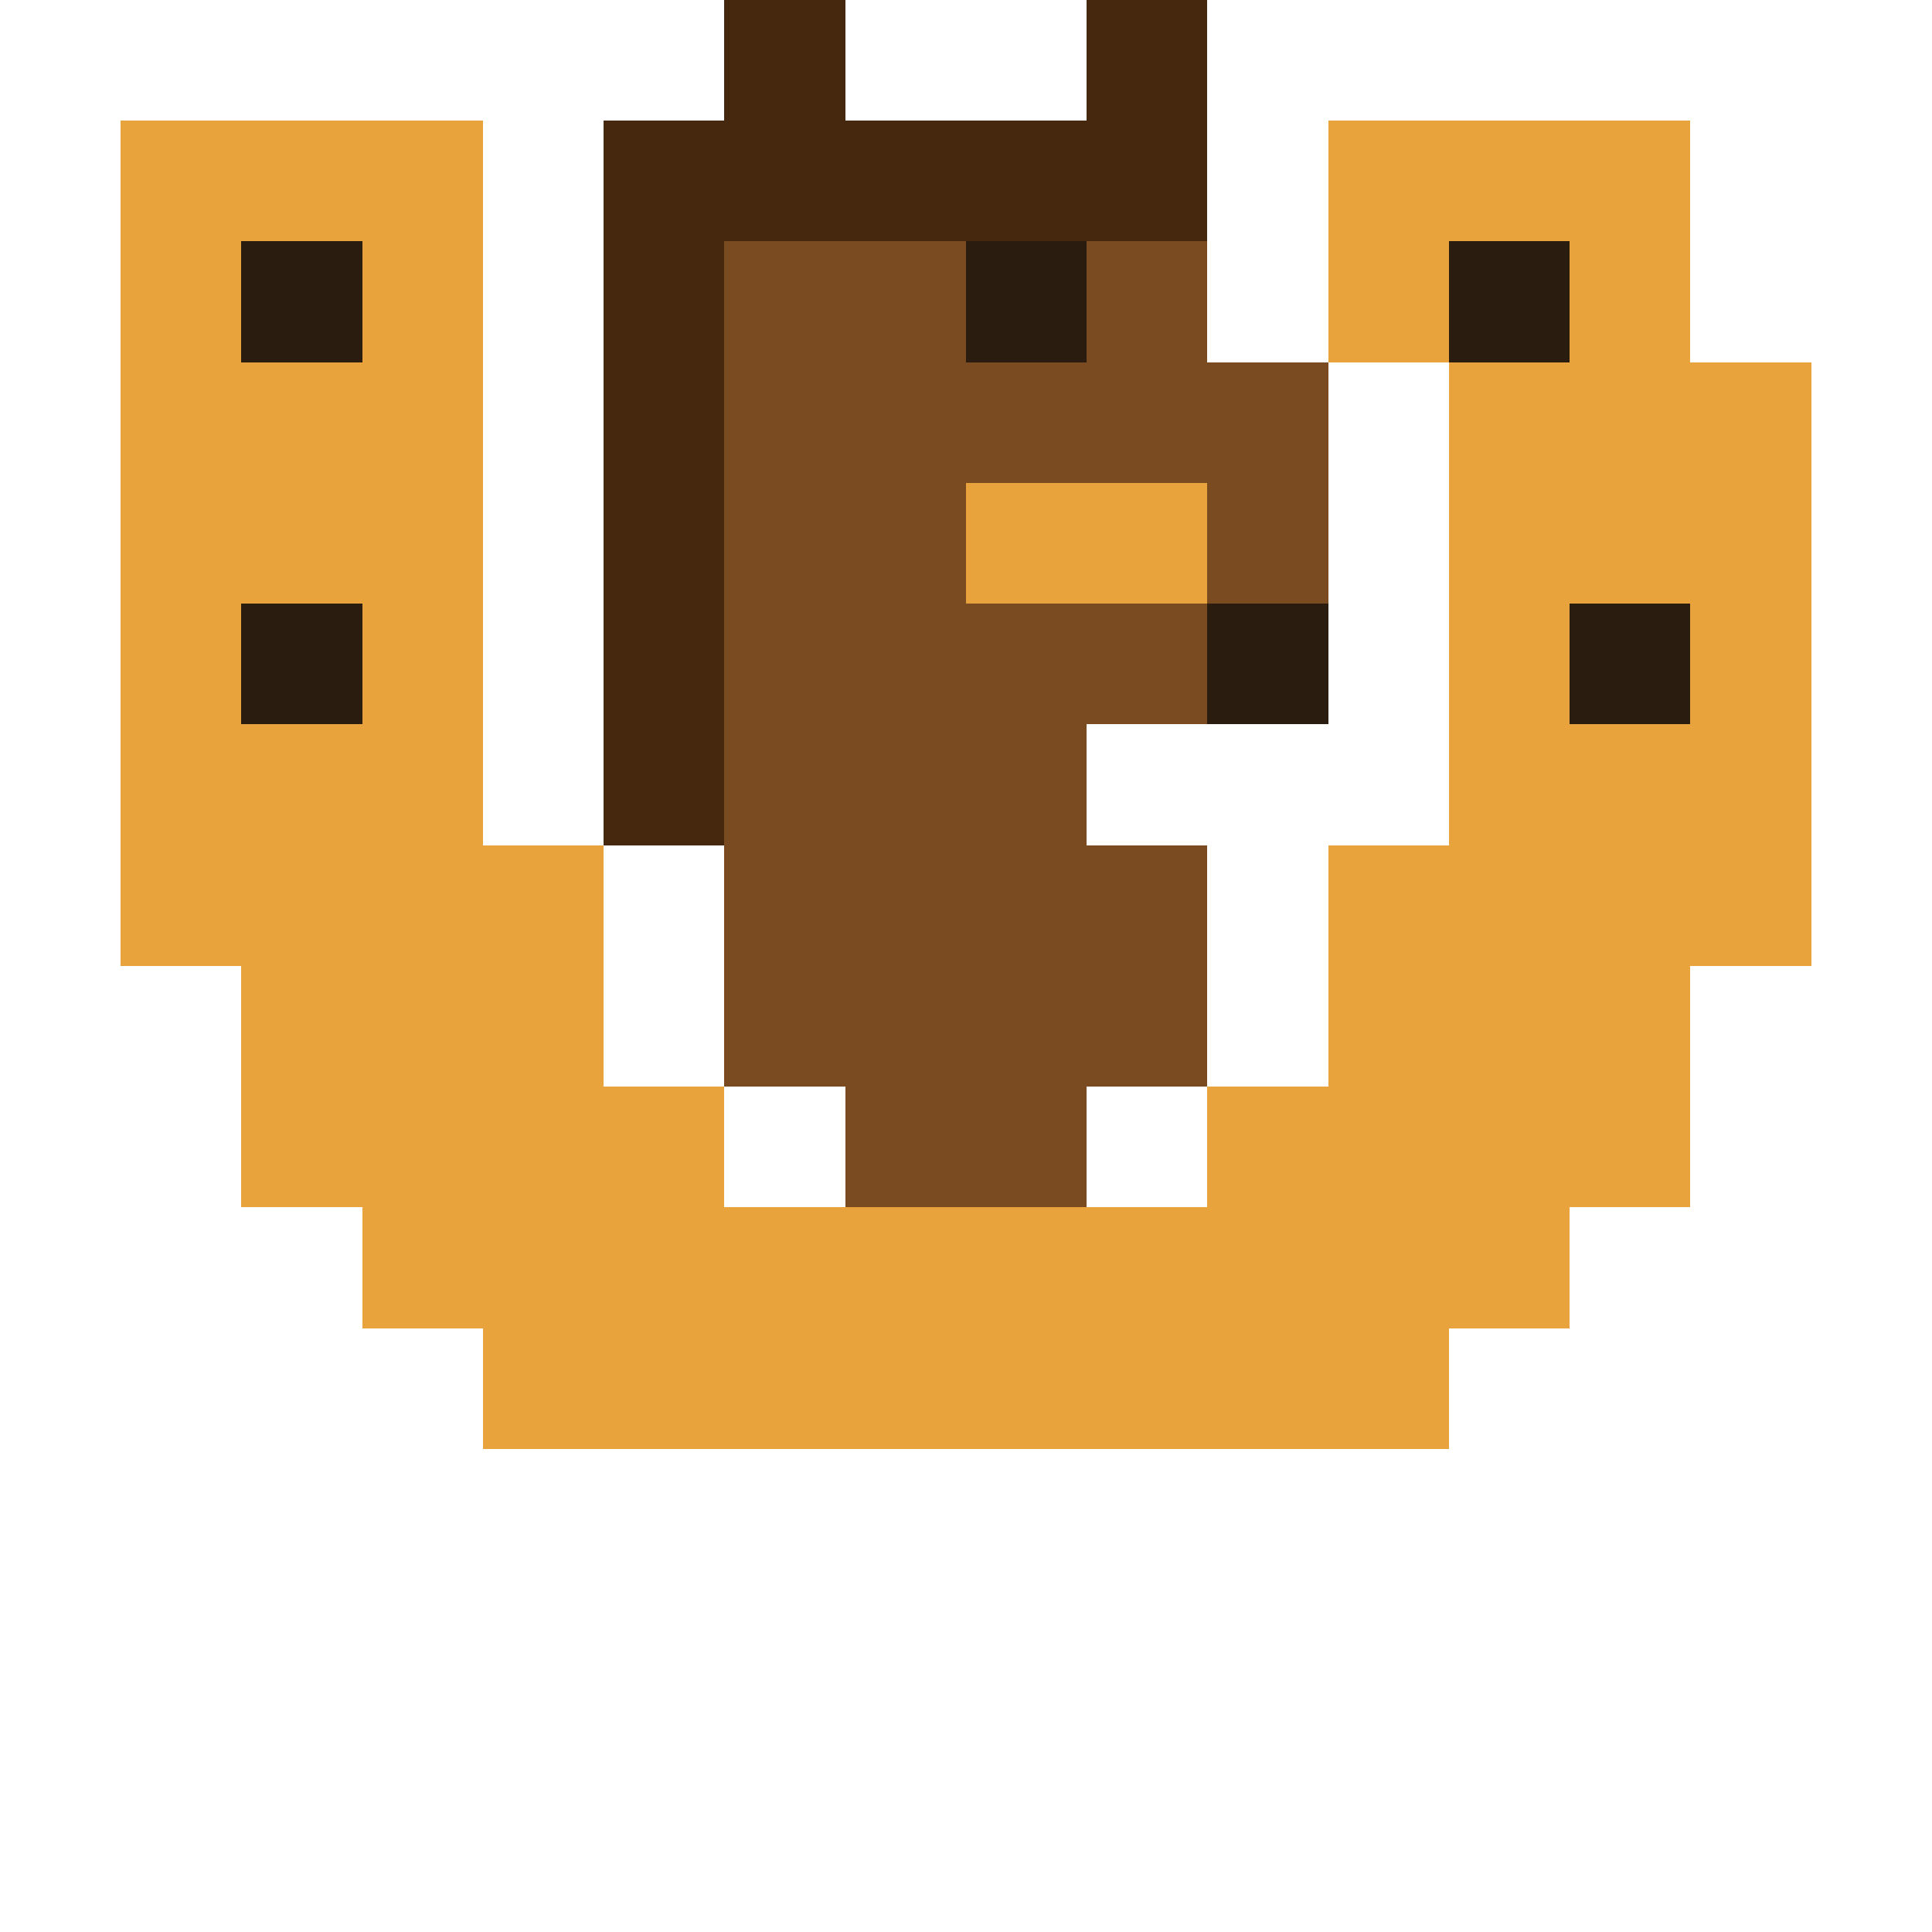
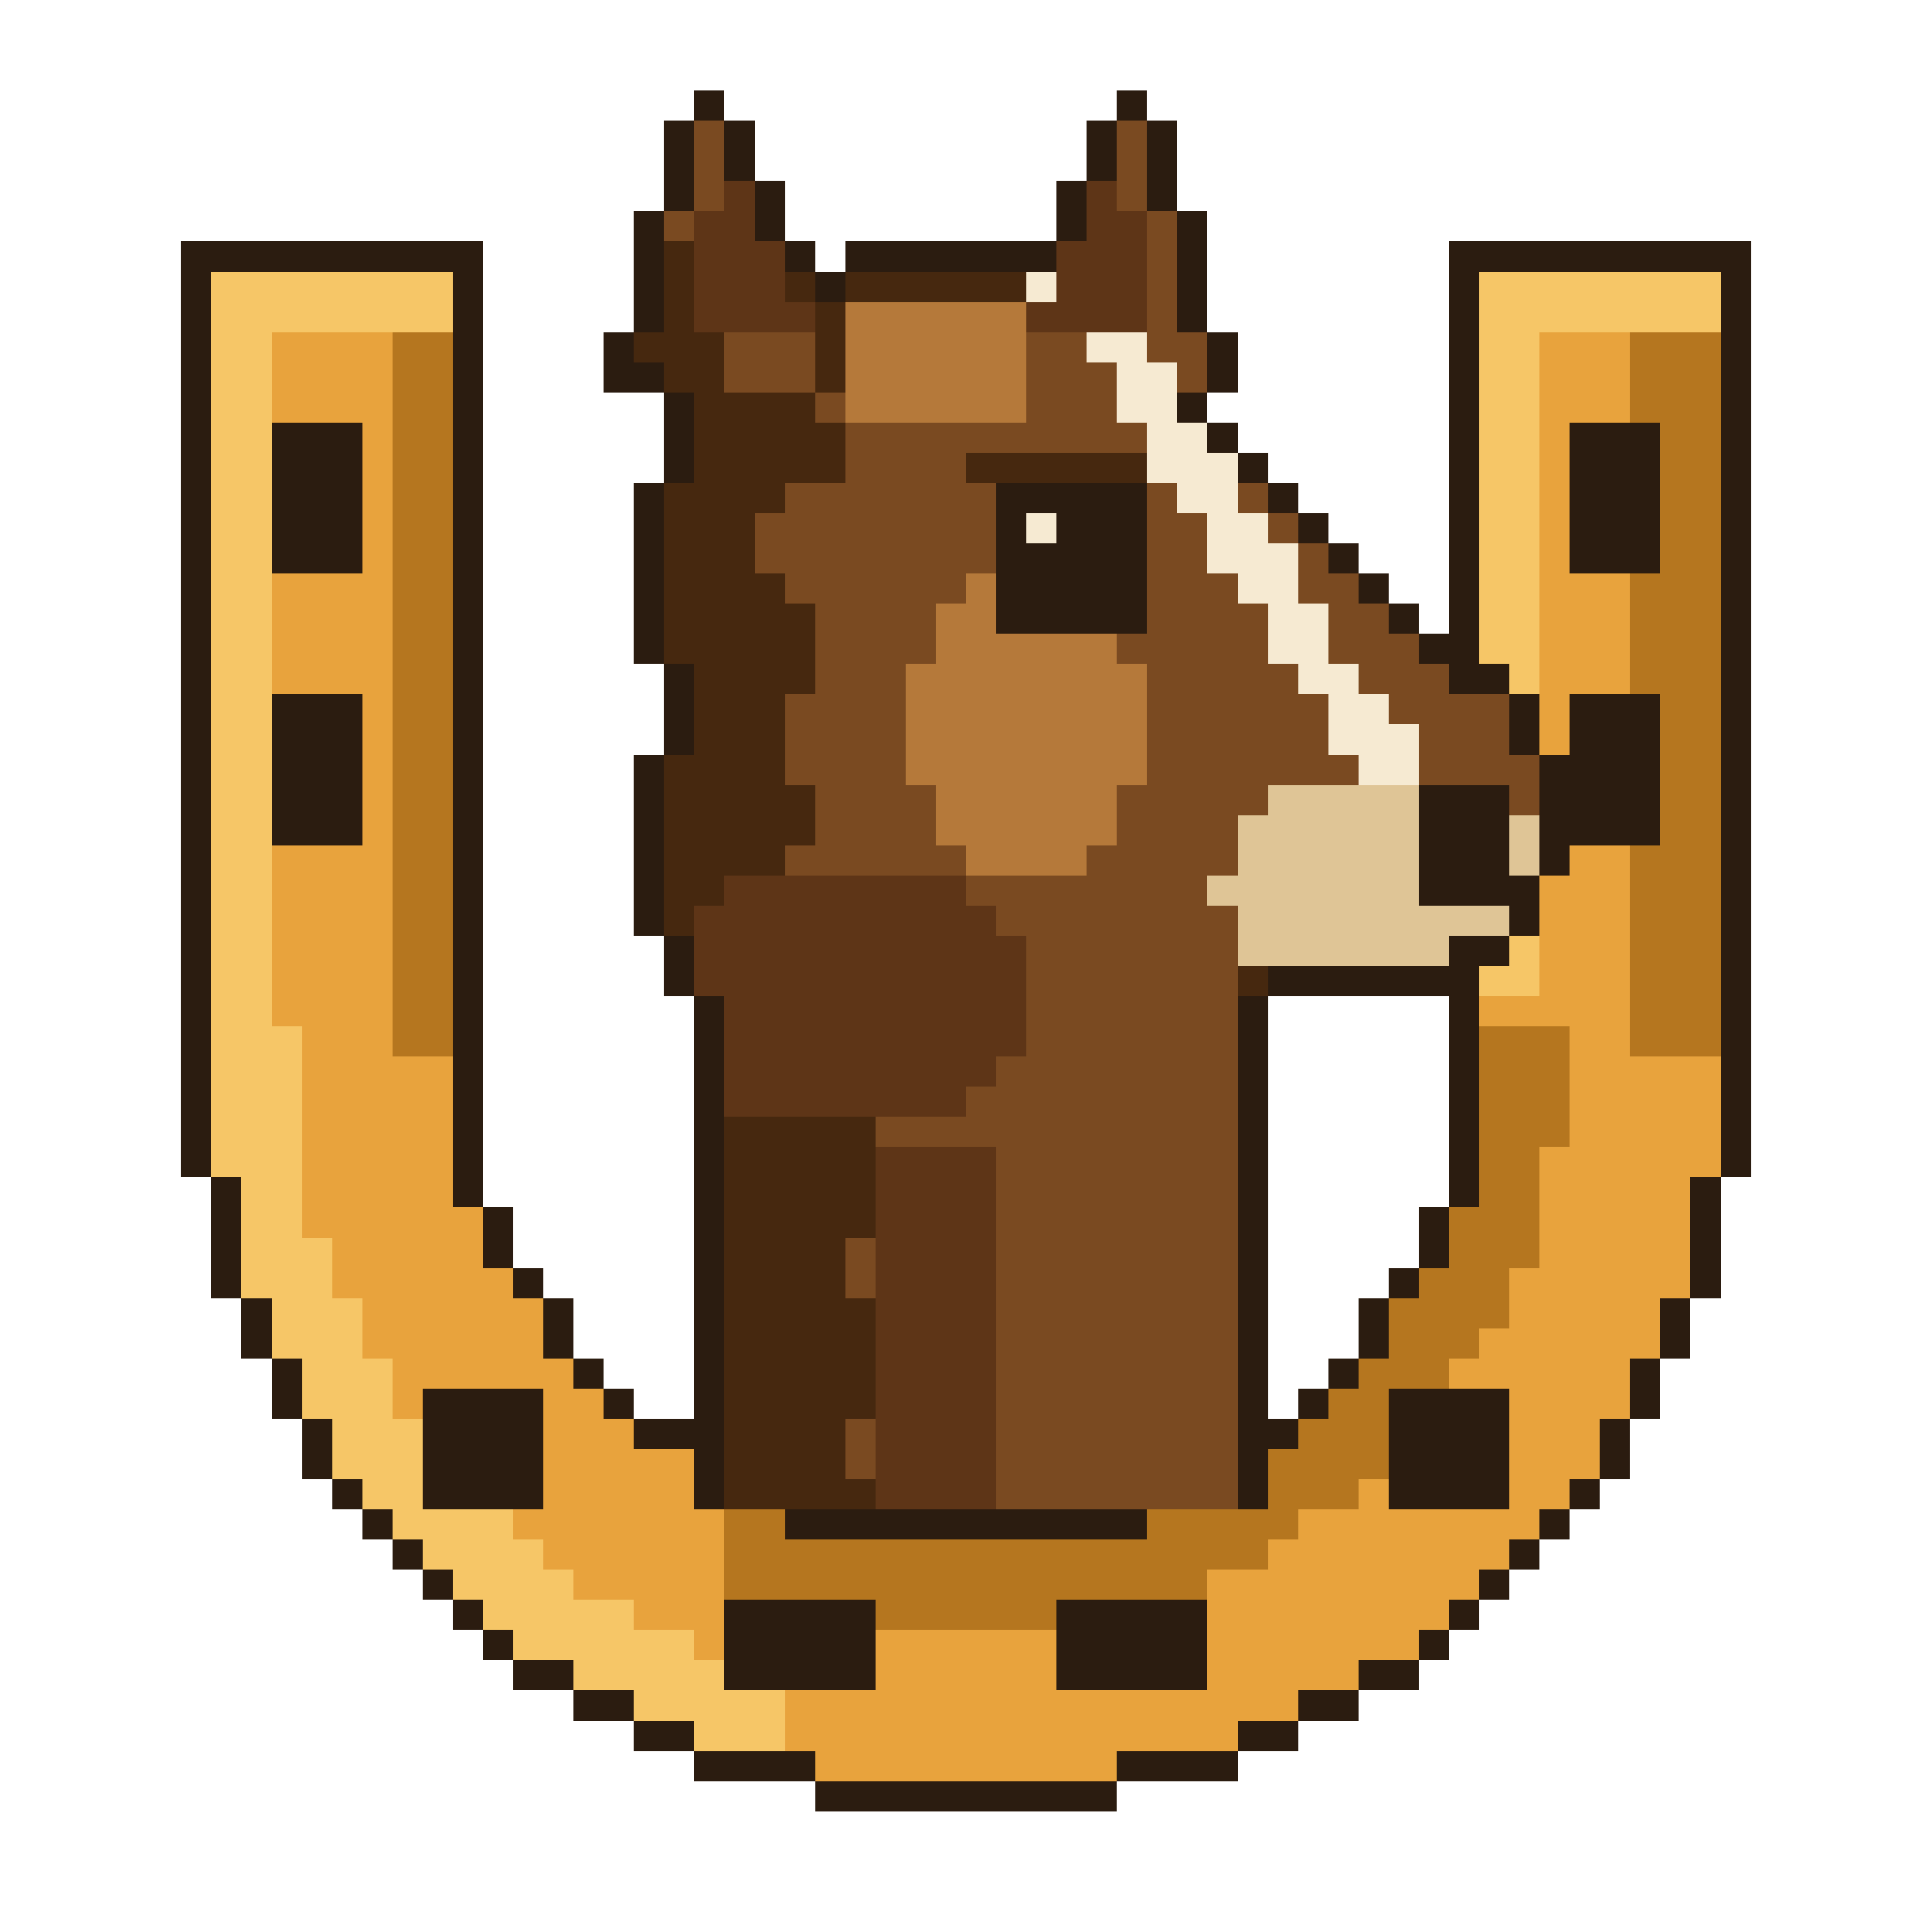
- <svg xmlns="http://www.w3.org/2000/svg" viewBox="0 0 16 16" width="16" height="16" shape-rendering="crispEdges">
+ <svg xmlns="http://www.w3.org/2000/svg" viewBox="0 0 64 64" width="64" height="64" shape-rendering="crispEdges">
+   <g fill="#2b1c10">
+     <rect x="23" y="3" width="1" height="1" />
+     <rect x="37" y="3" width="1" height="1" />
+     <rect x="22" y="4" width="1" height="3" />
+     <rect x="24" y="4" width="1" height="2" />
+     <rect x="36" y="4" width="1" height="2" />
+     <rect x="38" y="4" width="1" height="3" />
+     <rect x="25" y="6" width="1" height="2" />
+     <rect x="35" y="6" width="1" height="2" />
+     <rect x="21" y="7" width="1" height="4" />
+     <rect x="39" y="7" width="1" height="4" />
+     <rect x="6" y="8" width="10" height="1" />
+     <rect x="26" y="8" width="1" height="1" />
+     <rect x="28" y="8" width="7" height="1" />
+     <rect x="48" y="8" width="10" height="1" />
+     <rect x="6" y="9" width="1" height="30" />
+     <rect x="15" y="9" width="1" height="31" />
+     <rect x="27" y="9" width="1" height="1" />
+     <rect x="48" y="9" width="1" height="12" />
+     <rect x="57" y="9" width="1" height="30" />
+     <rect x="20" y="11" width="1" height="1" />
+     <rect x="40" y="11" width="1" height="2" />
+     <rect x="20" y="12" width="2" height="1" />
+     <rect x="22" y="13" width="1" height="3" />
+     <rect x="39" y="13" width="1" height="1" />
+     <rect x="9" y="14" width="3" height="5" />
+     <rect x="40" y="14" width="1" height="1" />
+     <rect x="52" y="14" width="3" height="5" />
+     <rect x="41" y="15" width="1" height="1" />
+     <rect x="21" y="16" width="1" height="6" />
+     <rect x="33" y="16" width="5" height="1" />
+     <rect x="42" y="16" width="1" height="1" />
+     <rect x="33" y="17" width="1" height="1" />
+     <rect x="35" y="17" width="3" height="1" />
+     <rect x="43" y="17" width="1" height="1" />
+     <rect x="33" y="18" width="5" height="3" />
+     <rect x="44" y="18" width="1" height="1" />
+     <rect x="45" y="19" width="1" height="1" />
+     <rect x="46" y="20" width="1" height="1" />
+     <rect x="47" y="21" width="2" height="1" />
+     <rect x="22" y="22" width="1" height="3" />
+     <rect x="48" y="22" width="2" height="1" />
+     <rect x="9" y="23" width="3" height="5" />
+     <rect x="50" y="23" width="1" height="2" />
+     <rect x="52" y="23" width="3" height="2" />
+     <rect x="21" y="25" width="1" height="6" />
+     <rect x="51" y="25" width="4" height="3" />
+     <rect x="47" y="26" width="3" height="3" />
+     <rect x="51" y="28" width="1" height="1" />
+     <rect x="47" y="29" width="4" height="1" />
+     <rect x="50" y="30" width="1" height="1" />
+     <rect x="22" y="31" width="1" height="2" />
+     <rect x="48" y="31" width="2" height="1" />
+     <rect x="42" y="32" width="7" height="1" />
+     <rect x="23" y="33" width="1" height="14" />
+     <rect x="41" y="33" width="1" height="14" />
+     <rect x="48" y="33" width="1" height="7" />
+     <rect x="7" y="39" width="1" height="4" />
+     <rect x="56" y="39" width="1" height="4" />
+     <rect x="16" y="40" width="1" height="2" />
+     <rect x="47" y="40" width="1" height="2" />
+     <rect x="17" y="42" width="1" height="1" />
+     <rect x="46" y="42" width="1" height="1" />
+     <rect x="8" y="43" width="1" height="2" />
+     <rect x="18" y="43" width="1" height="2" />
+     <rect x="45" y="43" width="1" height="2" />
+     <rect x="55" y="43" width="1" height="2" />
+     <rect x="9" y="45" width="1" height="2" />
+     <rect x="19" y="45" width="1" height="1" />
+     <rect x="44" y="45" width="1" height="1" />
+     <rect x="54" y="45" width="1" height="2" />
+     <rect x="14" y="46" width="4" height="4" />
+     <rect x="20" y="46" width="1" height="1" />
+     <rect x="43" y="46" width="1" height="1" />
+     <rect x="46" y="46" width="4" height="4" />
+     <rect x="10" y="47" width="1" height="2" />
+     <rect x="21" y="47" width="3" height="1" />
+     <rect x="41" y="47" width="2" height="1" />
+     <rect x="53" y="47" width="1" height="2" />
+     <rect x="23" y="48" width="1" height="2" />
+     <rect x="41" y="48" width="1" height="2" />
+     <rect x="11" y="49" width="1" height="1" />
+     <rect x="52" y="49" width="1" height="1" />
+     <rect x="12" y="50" width="1" height="1" />
+     <rect x="26" y="50" width="12" height="1" />
+     <rect x="51" y="50" width="1" height="1" />
+     <rect x="13" y="51" width="1" height="1" />
+     <rect x="50" y="51" width="1" height="1" />
+     <rect x="14" y="52" width="1" height="1" />
+     <rect x="49" y="52" width="1" height="1" />
+     <rect x="15" y="53" width="1" height="1" />
+     <rect x="24" y="53" width="5" height="3" />
+     <rect x="35" y="53" width="5" height="3" />
+     <rect x="48" y="53" width="1" height="1" />
+     <rect x="16" y="54" width="1" height="1" />
+     <rect x="47" y="54" width="1" height="1" />
+     <rect x="17" y="55" width="2" height="1" />
+     <rect x="45" y="55" width="2" height="1" />
+     <rect x="19" y="56" width="2" height="1" />
+     <rect x="43" y="56" width="2" height="1" />
+     <rect x="21" y="57" width="2" height="1" />
+     <rect x="41" y="57" width="2" height="1" />
+     <rect x="23" y="58" width="4" height="1" />
+     <rect x="37" y="58" width="4" height="1" />
+     <rect x="27" y="59" width="10" height="1" />
+   </g>
+   <g fill="#7a4a21">
+     <rect x="23" y="4" width="1" height="3" />
+     <rect x="37" y="4" width="1" height="3" />
+     <rect x="22" y="7" width="1" height="1" />
+     <rect x="38" y="7" width="1" height="4" />
+     <rect x="24" y="11" width="3" height="2" />
+     <rect x="34" y="11" width="2" height="1" />
+     <rect x="38" y="11" width="2" height="1" />
+     <rect x="34" y="12" width="3" height="2" />
+     <rect x="39" y="12" width="1" height="1" />
+     <rect x="27" y="13" width="1" height="1" />
+     <rect x="28" y="14" width="10" height="1" />
+     <rect x="28" y="15" width="4" height="1" />
+     <rect x="26" y="16" width="7" height="1" />
+     <rect x="38" y="16" width="1" height="1" />
+     <rect x="41" y="16" width="1" height="1" />
+     <rect x="25" y="17" width="8" height="2" />
+     <rect x="38" y="17" width="2" height="2" />
+     <rect x="42" y="17" width="1" height="1" />
+     <rect x="43" y="18" width="1" height="1" />
+     <rect x="26" y="19" width="6" height="1" />
+     <rect x="38" y="19" width="3" height="1" />
+     <rect x="43" y="19" width="2" height="1" />
+     <rect x="27" y="20" width="4" height="2" />
+     <rect x="38" y="20" width="4" height="1" />
+     <rect x="44" y="20" width="2" height="1" />
+     <rect x="37" y="21" width="5" height="1" />
+     <rect x="44" y="21" width="3" height="1" />
+     <rect x="27" y="22" width="3" height="1" />
+     <rect x="38" y="22" width="5" height="1" />
+     <rect x="45" y="22" width="3" height="1" />
+     <rect x="26" y="23" width="4" height="3" />
+     <rect x="38" y="23" width="6" height="2" />
+     <rect x="46" y="23" width="4" height="1" />
+     <rect x="47" y="24" width="3" height="1" />
+     <rect x="38" y="25" width="7" height="1" />
+     <rect x="47" y="25" width="4" height="1" />
+     <rect x="27" y="26" width="4" height="2" />
+     <rect x="37" y="26" width="5" height="1" />
+     <rect x="50" y="26" width="1" height="1" />
+     <rect x="37" y="27" width="4" height="1" />
+     <rect x="26" y="28" width="6" height="1" />
+     <rect x="36" y="28" width="5" height="1" />
+     <rect x="32" y="29" width="8" height="1" />
+     <rect x="33" y="30" width="8" height="1" />
+     <rect x="34" y="31" width="7" height="4" />
+     <rect x="33" y="35" width="8" height="1" />
+     <rect x="32" y="36" width="9" height="1" />
+     <rect x="29" y="37" width="12" height="1" />
+     <rect x="33" y="38" width="8" height="12" />
+     <rect x="28" y="41" width="1" height="2" />
+     <rect x="28" y="47" width="1" height="2" />
+   </g>
+   <g fill="#5e3517">
+     <rect x="24" y="6" width="1" height="1" />
+     <rect x="36" y="6" width="1" height="1" />
+     <rect x="23" y="7" width="2" height="1" />
+     <rect x="36" y="7" width="2" height="1" />
+     <rect x="23" y="8" width="3" height="2" />
+     <rect x="35" y="8" width="3" height="2" />
+     <rect x="23" y="10" width="4" height="1" />
+     <rect x="34" y="10" width="4" height="1" />
+     <rect x="24" y="29" width="8" height="1" />
+     <rect x="23" y="30" width="10" height="1" />
+     <rect x="23" y="31" width="11" height="2" />
+     <rect x="24" y="33" width="10" height="2" />
+     <rect x="24" y="35" width="9" height="1" />
+     <rect x="24" y="36" width="8" height="1" />
+     <rect x="29" y="38" width="4" height="12" />
+   </g>
  <g fill="#46280f">
-     <rect x="6" y="0" width="1" height="2" />
-     <rect x="9" y="0" width="1" height="2" />
-     <rect x="5" y="1" width="1" height="6" />
-     <rect x="7" y="1" width="2" height="1" />
+     <rect x="22" y="8" width="1" height="3" />
+     <rect x="26" y="9" width="1" height="1" />
+     <rect x="28" y="9" width="6" height="1" />
+     <rect x="27" y="10" width="1" height="3" />
+     <rect x="21" y="11" width="3" height="1" />
+     <rect x="22" y="12" width="2" height="1" />
+     <rect x="23" y="13" width="4" height="1" />
+     <rect x="23" y="14" width="5" height="2" />
+     <rect x="32" y="15" width="6" height="1" />
+     <rect x="22" y="16" width="4" height="1" />
+     <rect x="22" y="17" width="3" height="2" />
+     <rect x="22" y="19" width="4" height="1" />
+     <rect x="22" y="20" width="5" height="2" />
+     <rect x="23" y="22" width="4" height="1" />
+     <rect x="23" y="23" width="3" height="2" />
+     <rect x="22" y="25" width="4" height="1" />
+     <rect x="22" y="26" width="5" height="2" />
+     <rect x="22" y="28" width="4" height="1" />
+     <rect x="22" y="29" width="2" height="1" />
+     <rect x="22" y="30" width="1" height="1" />
+     <rect x="41" y="32" width="1" height="1" />
+     <rect x="24" y="37" width="5" height="4" />
+     <rect x="24" y="41" width="4" height="2" />
+     <rect x="24" y="43" width="5" height="4" />
+     <rect x="24" y="47" width="4" height="2" />
+     <rect x="24" y="49" width="5" height="1" />
+   </g>
+   <g fill="#f6c667">
+     <rect x="7" y="9" width="8" height="2" />
+     <rect x="49" y="9" width="8" height="2" />
+     <rect x="7" y="11" width="2" height="23" />
+     <rect x="49" y="11" width="2" height="11" />
+     <rect x="50" y="22" width="1" height="1" />
+     <rect x="50" y="31" width="1" height="1" />
+     <rect x="49" y="32" width="2" height="1" />
+     <rect x="7" y="34" width="3" height="5" />
+     <rect x="8" y="39" width="2" height="2" />
+     <rect x="8" y="41" width="3" height="2" />
+     <rect x="9" y="43" width="3" height="2" />
+     <rect x="10" y="45" width="3" height="2" />
+     <rect x="11" y="47" width="3" height="2" />
+     <rect x="12" y="49" width="2" height="1" />
+     <rect x="13" y="50" width="4" height="1" />
+     <rect x="14" y="51" width="4" height="1" />
+     <rect x="15" y="52" width="4" height="1" />
+     <rect x="16" y="53" width="5" height="1" />
+     <rect x="17" y="54" width="6" height="1" />
+     <rect x="19" y="55" width="5" height="1" />
+     <rect x="21" y="56" width="5" height="1" />
+     <rect x="23" y="57" width="3" height="1" />
+   </g>
+   <g fill="#f6ead2">
+     <rect x="34" y="9" width="1" height="1" />
+     <rect x="36" y="11" width="2" height="1" />
+     <rect x="37" y="12" width="2" height="2" />
+     <rect x="38" y="14" width="2" height="1" />
+     <rect x="38" y="15" width="3" height="1" />
+     <rect x="39" y="16" width="2" height="1" />
+     <rect x="34" y="17" width="1" height="1" />
+     <rect x="40" y="17" width="2" height="1" />
+     <rect x="40" y="18" width="3" height="1" />
+     <rect x="41" y="19" width="2" height="1" />
+     <rect x="42" y="20" width="2" height="2" />
+     <rect x="43" y="22" width="2" height="1" />
+     <rect x="44" y="23" width="2" height="1" />
+     <rect x="44" y="24" width="3" height="1" />
+     <rect x="45" y="25" width="2" height="1" />
+   </g>
+   <g fill="#b5793a">
+     <rect x="28" y="10" width="6" height="4" />
+     <rect x="32" y="19" width="1" height="1" />
+     <rect x="31" y="20" width="2" height="1" />
+     <rect x="31" y="21" width="6" height="1" />
+     <rect x="30" y="22" width="8" height="4" />
+     <rect x="31" y="26" width="6" height="2" />
+     <rect x="32" y="28" width="4" height="1" />
  </g>
  <g fill="#e8a33d">
-     <rect x="1" y="1" width="3" height="1" />
-     <rect x="11" y="1" width="3" height="1" />
-     <rect x="1" y="2" width="1" height="6" />
-     <rect x="3" y="2" width="1" height="9" />
-     <rect x="11" y="2" width="1" height="1" />
-     <rect x="13" y="2" width="1" height="3" />
-     <rect x="2" y="3" width="1" height="2" />
-     <rect x="12" y="3" width="1" height="8" />
-     <rect x="14" y="3" width="1" height="5" />
-     <rect x="8" y="4" width="2" height="1" />
-     <rect x="2" y="6" width="1" height="4" />
-     <rect x="13" y="6" width="1" height="4" />
-     <rect x="4" y="7" width="1" height="5" />
-     <rect x="11" y="7" width="1" height="5" />
-     <rect x="5" y="9" width="1" height="3" />
-     <rect x="10" y="9" width="1" height="3" />
-     <rect x="6" y="10" width="4" height="2" />
-   </g>
-   <g fill="#2b1c10">
-     <rect x="2" y="2" width="1" height="1" />
-     <rect x="8" y="2" width="1" height="1" />
-     <rect x="12" y="2" width="1" height="1" />
-     <rect x="2" y="5" width="1" height="1" />
-     <rect x="10" y="5" width="1" height="1" />
-     <rect x="13" y="5" width="1" height="1" />
-   </g>
-   <g fill="#7a4a21">
-     <rect x="6" y="2" width="2" height="7" />
-     <rect x="9" y="2" width="1" height="2" />
-     <rect x="8" y="3" width="1" height="1" />
-     <rect x="10" y="3" width="1" height="2" />
-     <rect x="8" y="5" width="2" height="1" />
-     <rect x="8" y="6" width="1" height="4" />
-     <rect x="9" y="7" width="1" height="2" />
-     <rect x="7" y="9" width="1" height="1" />
+     <rect x="9" y="11" width="4" height="3" />
+     <rect x="51" y="11" width="3" height="3" />
+     <rect x="12" y="14" width="1" height="5" />
+     <rect x="51" y="14" width="1" height="5" />
+     <rect x="9" y="19" width="4" height="4" />
+     <rect x="51" y="19" width="3" height="4" />
+     <rect x="12" y="23" width="1" height="5" />
+     <rect x="51" y="23" width="1" height="2" />
+     <rect x="9" y="28" width="4" height="6" />
+     <rect x="52" y="28" width="2" height="1" />
+     <rect x="51" y="29" width="3" height="4" />
+     <rect x="49" y="33" width="5" height="1" />
+     <rect x="10" y="34" width="3" height="1" />
+     <rect x="52" y="34" width="2" height="1" />
+     <rect x="10" y="35" width="5" height="5" />
+     <rect x="52" y="35" width="5" height="3" />
+     <rect x="51" y="38" width="6" height="1" />
+     <rect x="51" y="39" width="5" height="3" />
+     <rect x="10" y="40" width="6" height="1" />
+     <rect x="11" y="41" width="5" height="1" />
+     <rect x="11" y="42" width="6" height="1" />
+     <rect x="50" y="42" width="6" height="1" />
+     <rect x="12" y="43" width="6" height="2" />
+     <rect x="50" y="43" width="5" height="1" />
+     <rect x="49" y="44" width="6" height="1" />
+     <rect x="13" y="45" width="6" height="1" />
+     <rect x="48" y="45" width="6" height="1" />
+     <rect x="13" y="46" width="1" height="1" />
+     <rect x="18" y="46" width="2" height="1" />
+     <rect x="50" y="46" width="4" height="1" />
+     <rect x="18" y="47" width="3" height="1" />
+     <rect x="50" y="47" width="3" height="2" />
+     <rect x="18" y="48" width="5" height="2" />
+     <rect x="45" y="49" width="1" height="1" />
+     <rect x="50" y="49" width="2" height="1" />
+     <rect x="17" y="50" width="7" height="1" />
+     <rect x="43" y="50" width="8" height="1" />
+     <rect x="18" y="51" width="6" height="1" />
+     <rect x="42" y="51" width="8" height="1" />
+     <rect x="19" y="52" width="5" height="1" />
+     <rect x="40" y="52" width="9" height="1" />
+     <rect x="21" y="53" width="3" height="1" />
+     <rect x="40" y="53" width="8" height="1" />
+     <rect x="23" y="54" width="1" height="1" />
+     <rect x="29" y="54" width="6" height="2" />
+     <rect x="40" y="54" width="7" height="1" />
+     <rect x="40" y="55" width="5" height="1" />
+     <rect x="26" y="56" width="17" height="1" />
+     <rect x="26" y="57" width="15" height="1" />
+     <rect x="27" y="58" width="10" height="1" />
+   </g>
+   <g fill="#b5761f">
+     <rect x="13" y="11" width="2" height="24" />
+     <rect x="54" y="11" width="3" height="3" />
+     <rect x="55" y="14" width="2" height="5" />
+     <rect x="54" y="19" width="3" height="4" />
+     <rect x="55" y="23" width="2" height="5" />
+     <rect x="54" y="28" width="3" height="7" />
+     <rect x="49" y="34" width="3" height="4" />
+     <rect x="49" y="38" width="2" height="2" />
+     <rect x="48" y="40" width="3" height="2" />
+     <rect x="47" y="42" width="3" height="1" />
+     <rect x="46" y="43" width="4" height="1" />
+     <rect x="46" y="44" width="3" height="1" />
+     <rect x="45" y="45" width="3" height="1" />
+     <rect x="44" y="46" width="2" height="1" />
+     <rect x="43" y="47" width="3" height="1" />
+     <rect x="42" y="48" width="4" height="1" />
+     <rect x="42" y="49" width="3" height="1" />
+     <rect x="24" y="50" width="2" height="1" />
+     <rect x="38" y="50" width="5" height="1" />
+     <rect x="24" y="51" width="18" height="1" />
+     <rect x="24" y="52" width="16" height="1" />
+     <rect x="29" y="53" width="6" height="1" />
+   </g>
+   <g fill="#dfc596">
+     <rect x="42" y="26" width="5" height="1" />
+     <rect x="41" y="27" width="6" height="2" />
+     <rect x="50" y="27" width="1" height="2" />
+     <rect x="40" y="29" width="7" height="1" />
+     <rect x="41" y="30" width="9" height="1" />
+     <rect x="41" y="31" width="7" height="1" />
  </g>
</svg>
